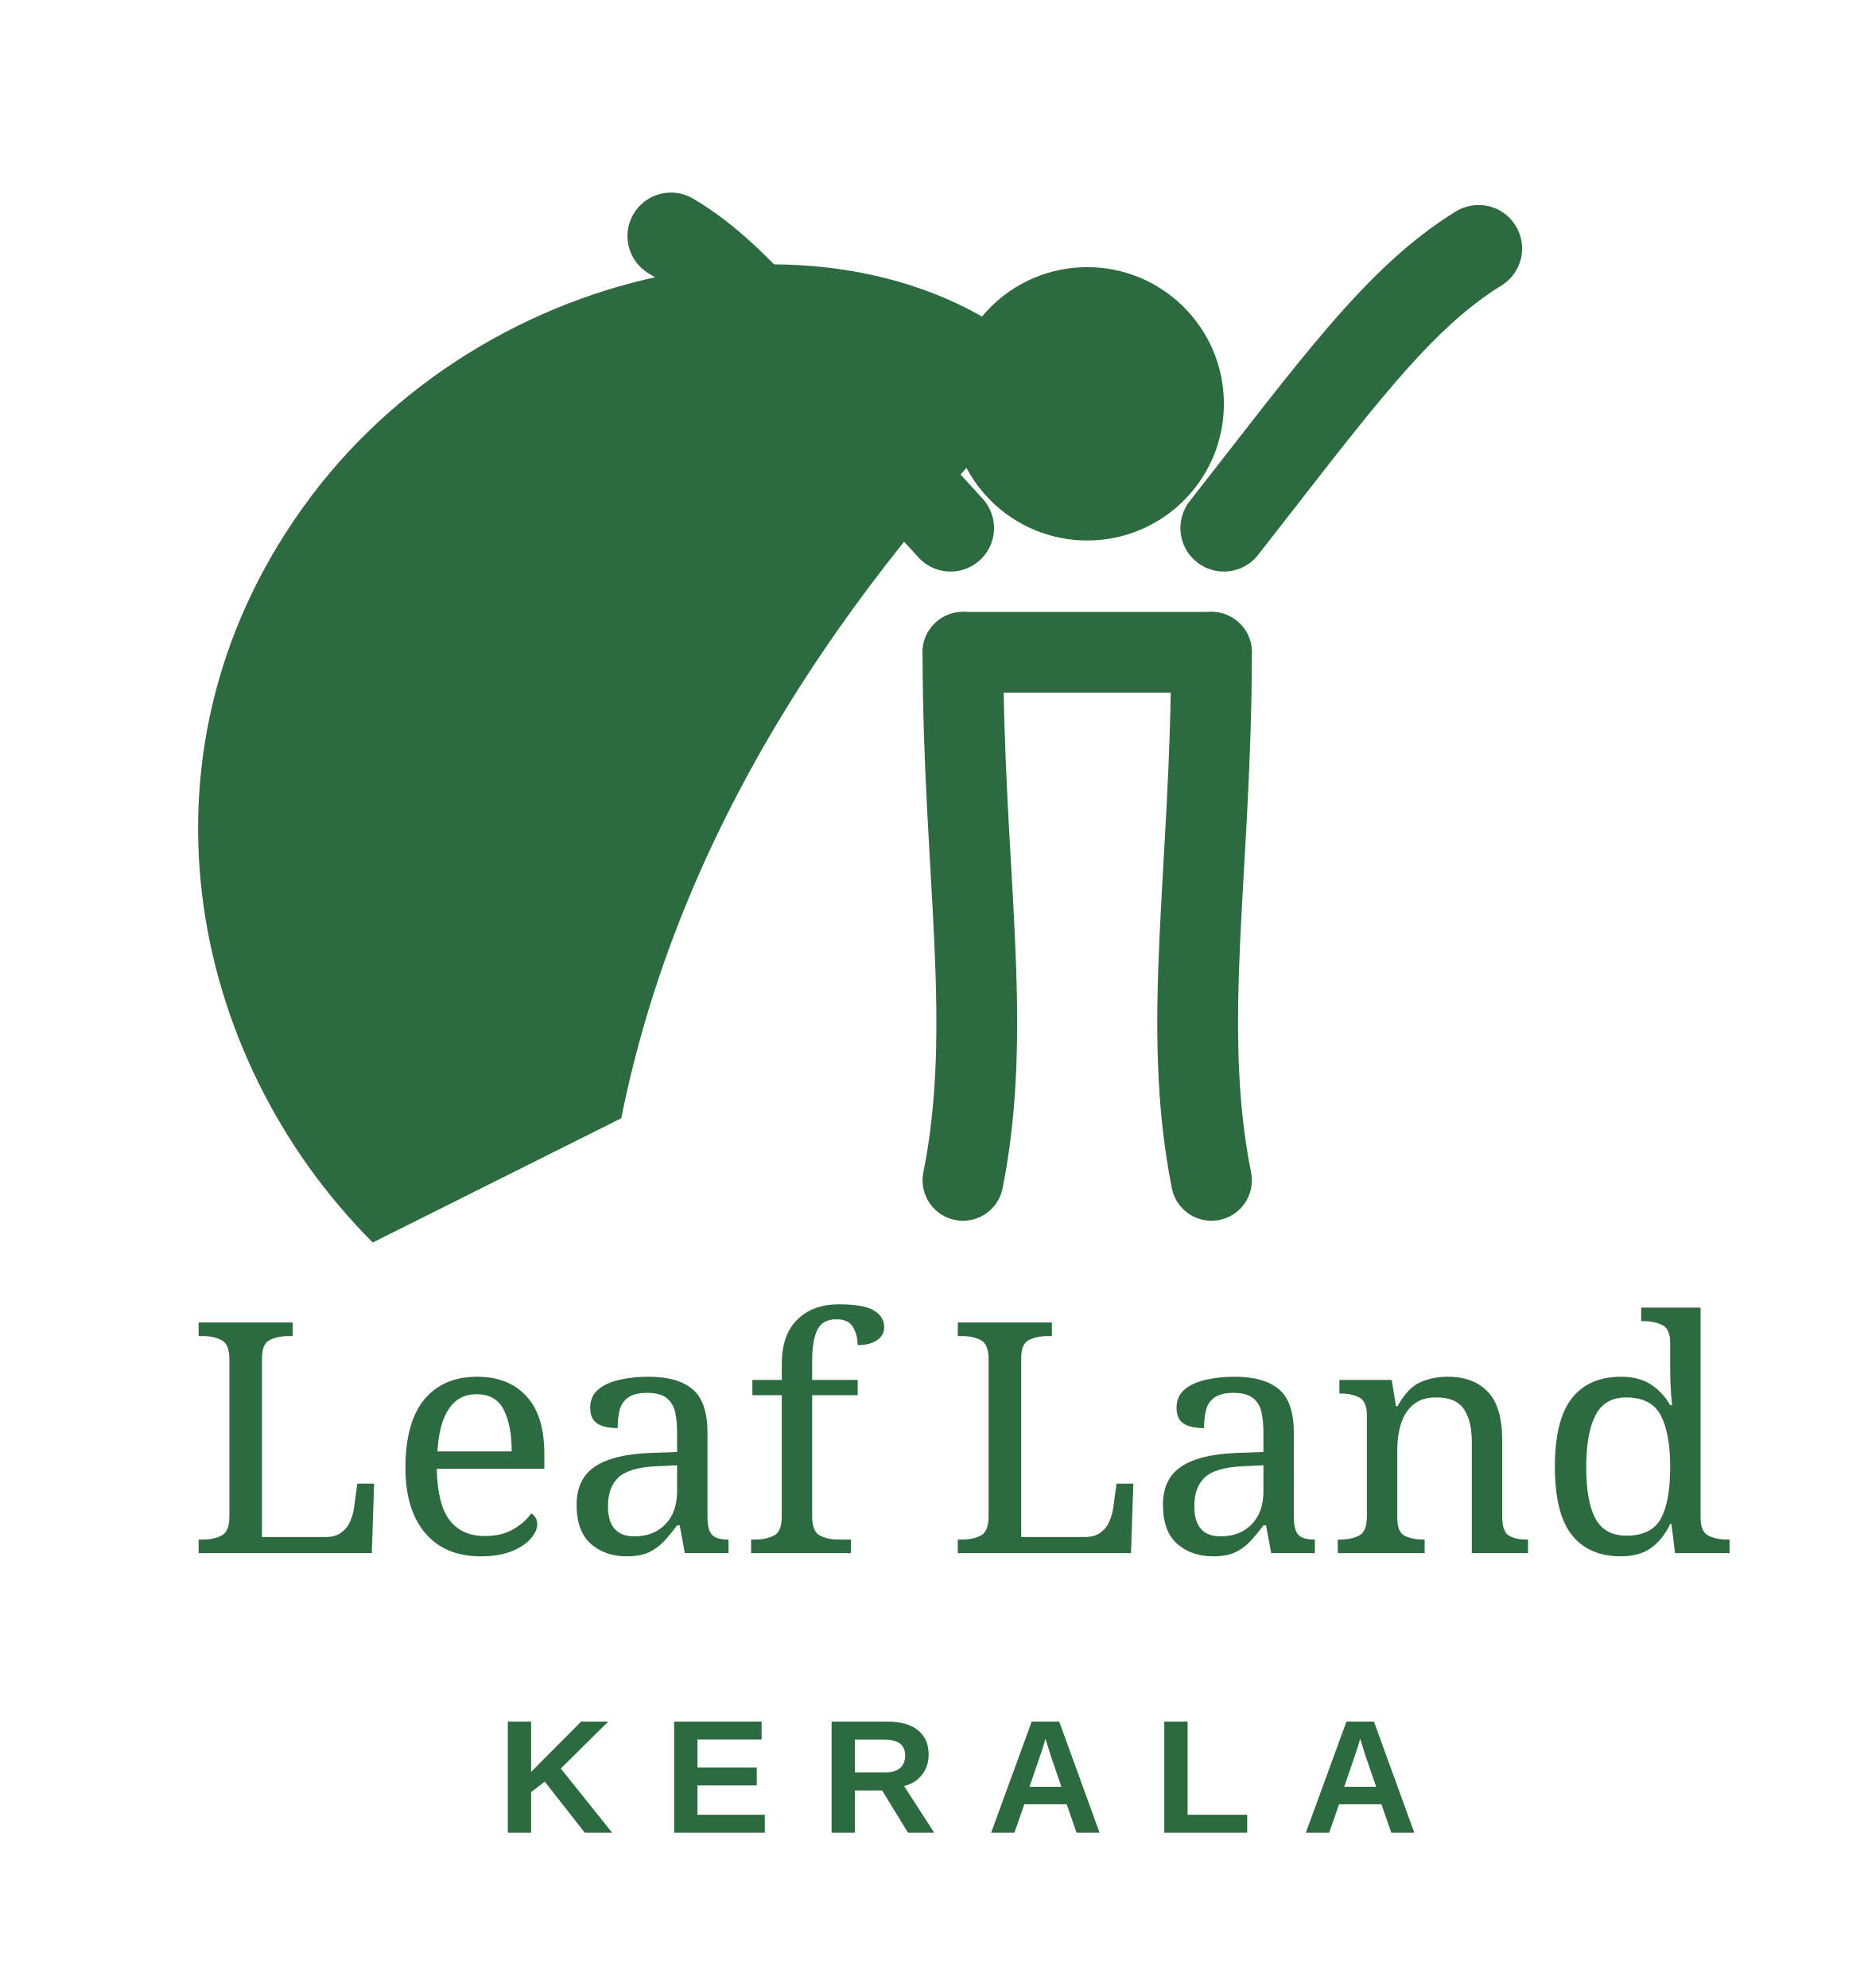
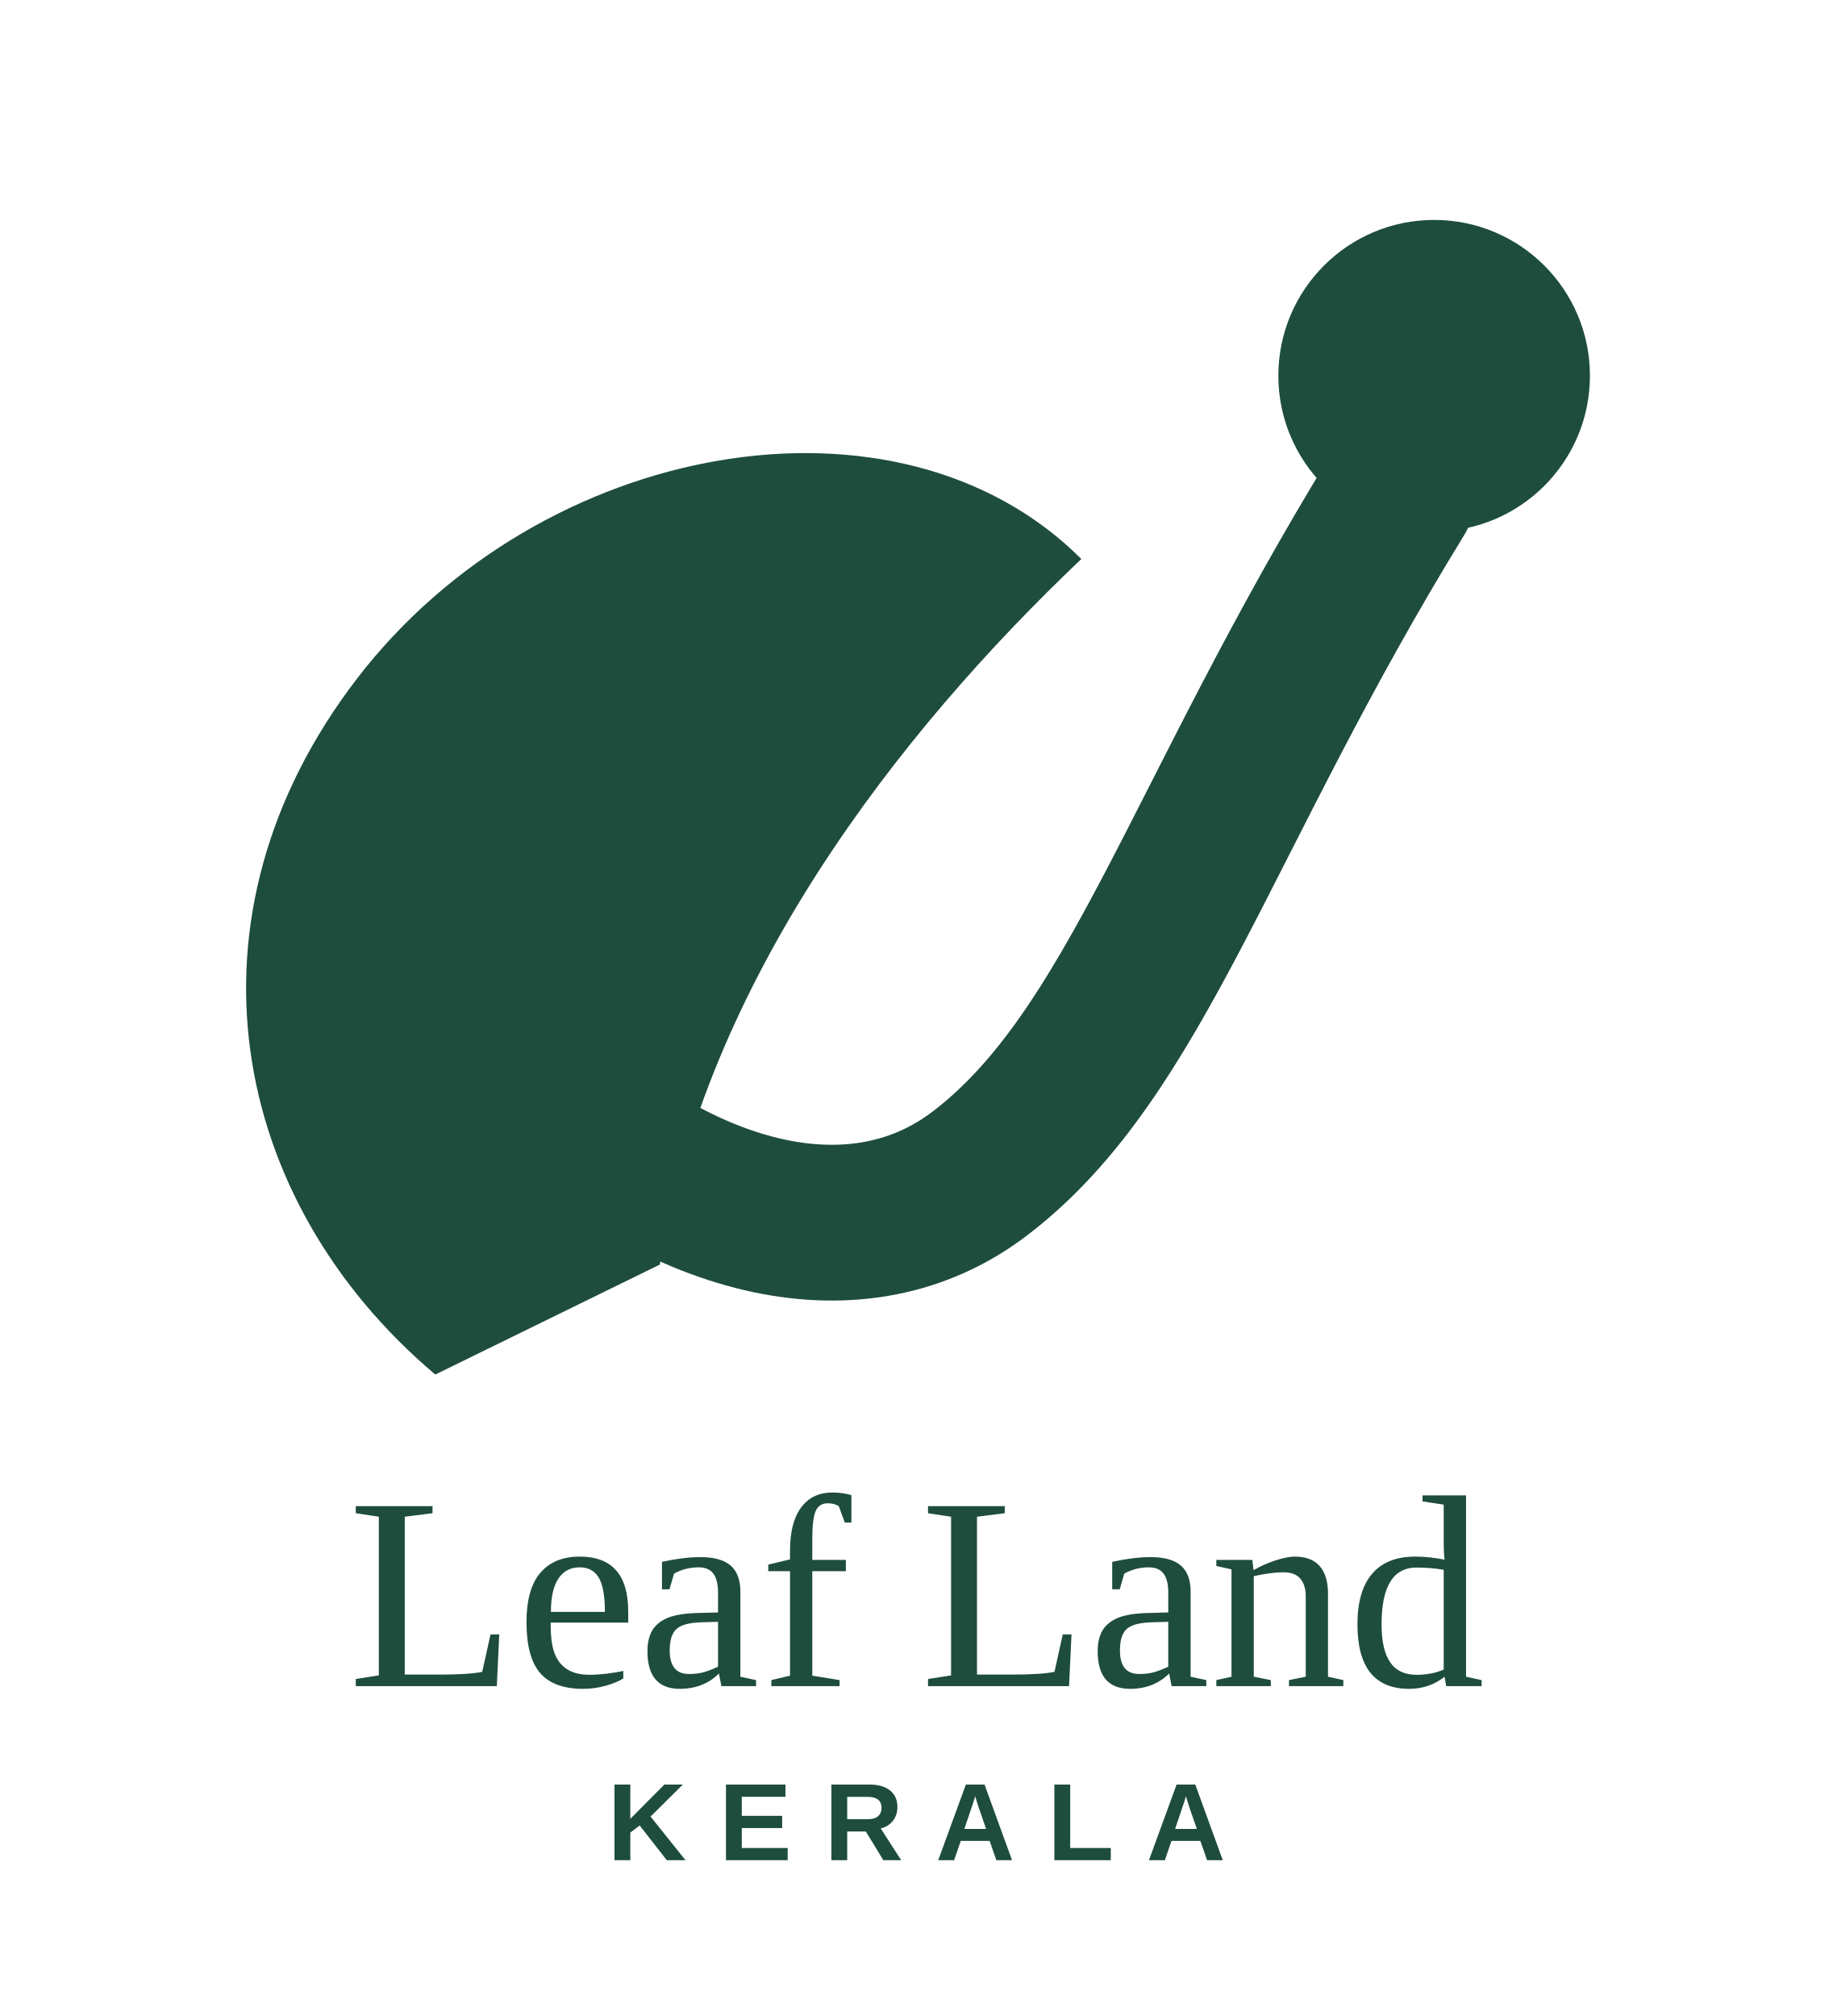
- <svg xmlns="http://www.w3.org/2000/svg" viewBox="0 0 300 320" fill="none">
-   <path d="M60 200 C30 170 20 120 50 80 C80 40 140 30 170 60 C140 90 110 130 100 180 Z" fill="#2D6A3F" />
-   <circle cx="175" cy="65" r="22" fill="#2D6A3F" />
-   <path d="M153 85 C130 60 120 45 108 38" stroke="#2D6A3F" stroke-width="14" stroke-linecap="round" />
-   <path d="M197 85 C215 62 225 48 238 40" stroke="#2D6A3F" stroke-width="14" stroke-linecap="round" />
-   <path d="M155 105 C155 140 160 165 155 190" stroke="#2D6A3F" stroke-width="13" stroke-linecap="round" />
-   <path d="M195 105 C195 140 190 165 195 190" stroke="#2D6A3F" stroke-width="13" stroke-linecap="round" />
-   <path d="M155 105 L195 105" stroke="#2D6A3F" stroke-width="13" stroke-linecap="round" />
-   <text x="30" y="250" font-family="Georgia, serif" font-size="52" fill="#2D6A3F" font-weight="400">Leaf Land</text>
-   <text x="80" y="295" font-family="Arial, sans-serif" font-size="26" fill="#2D6A3F" font-weight="700" letter-spacing="8">KERALA</text>
+ <svg xmlns="http://www.w3.org/2000/svg" viewBox="0 0 400 440" fill="none">
+   <path d="M115 235 C150 268 188 276 214 256 C248 230 262 178 305 108" stroke="#1E4D3D" stroke-width="34" stroke-linecap="round" fill="none" />
+   <circle cx="313" cy="82" r="34" fill="#1E4D3D" />
+   <path d="M95 300 C50 262 38 200 78 148 C118 96 196 82 236 122 C196 160 154 214 144 276 Z" fill="#1E4D3D" />
+   <text x="200" y="368" font-family="Georgia, 'Times New Roman', serif" font-size="60" fill="#1E4D3D" text-anchor="middle">Leaf Land</text>
+   <text x="200" y="406" font-family="Arial, Helvetica, sans-serif" font-size="24" font-weight="700" letter-spacing="7" fill="#1E4D3D" text-anchor="middle">KERALA</text>
</svg>
